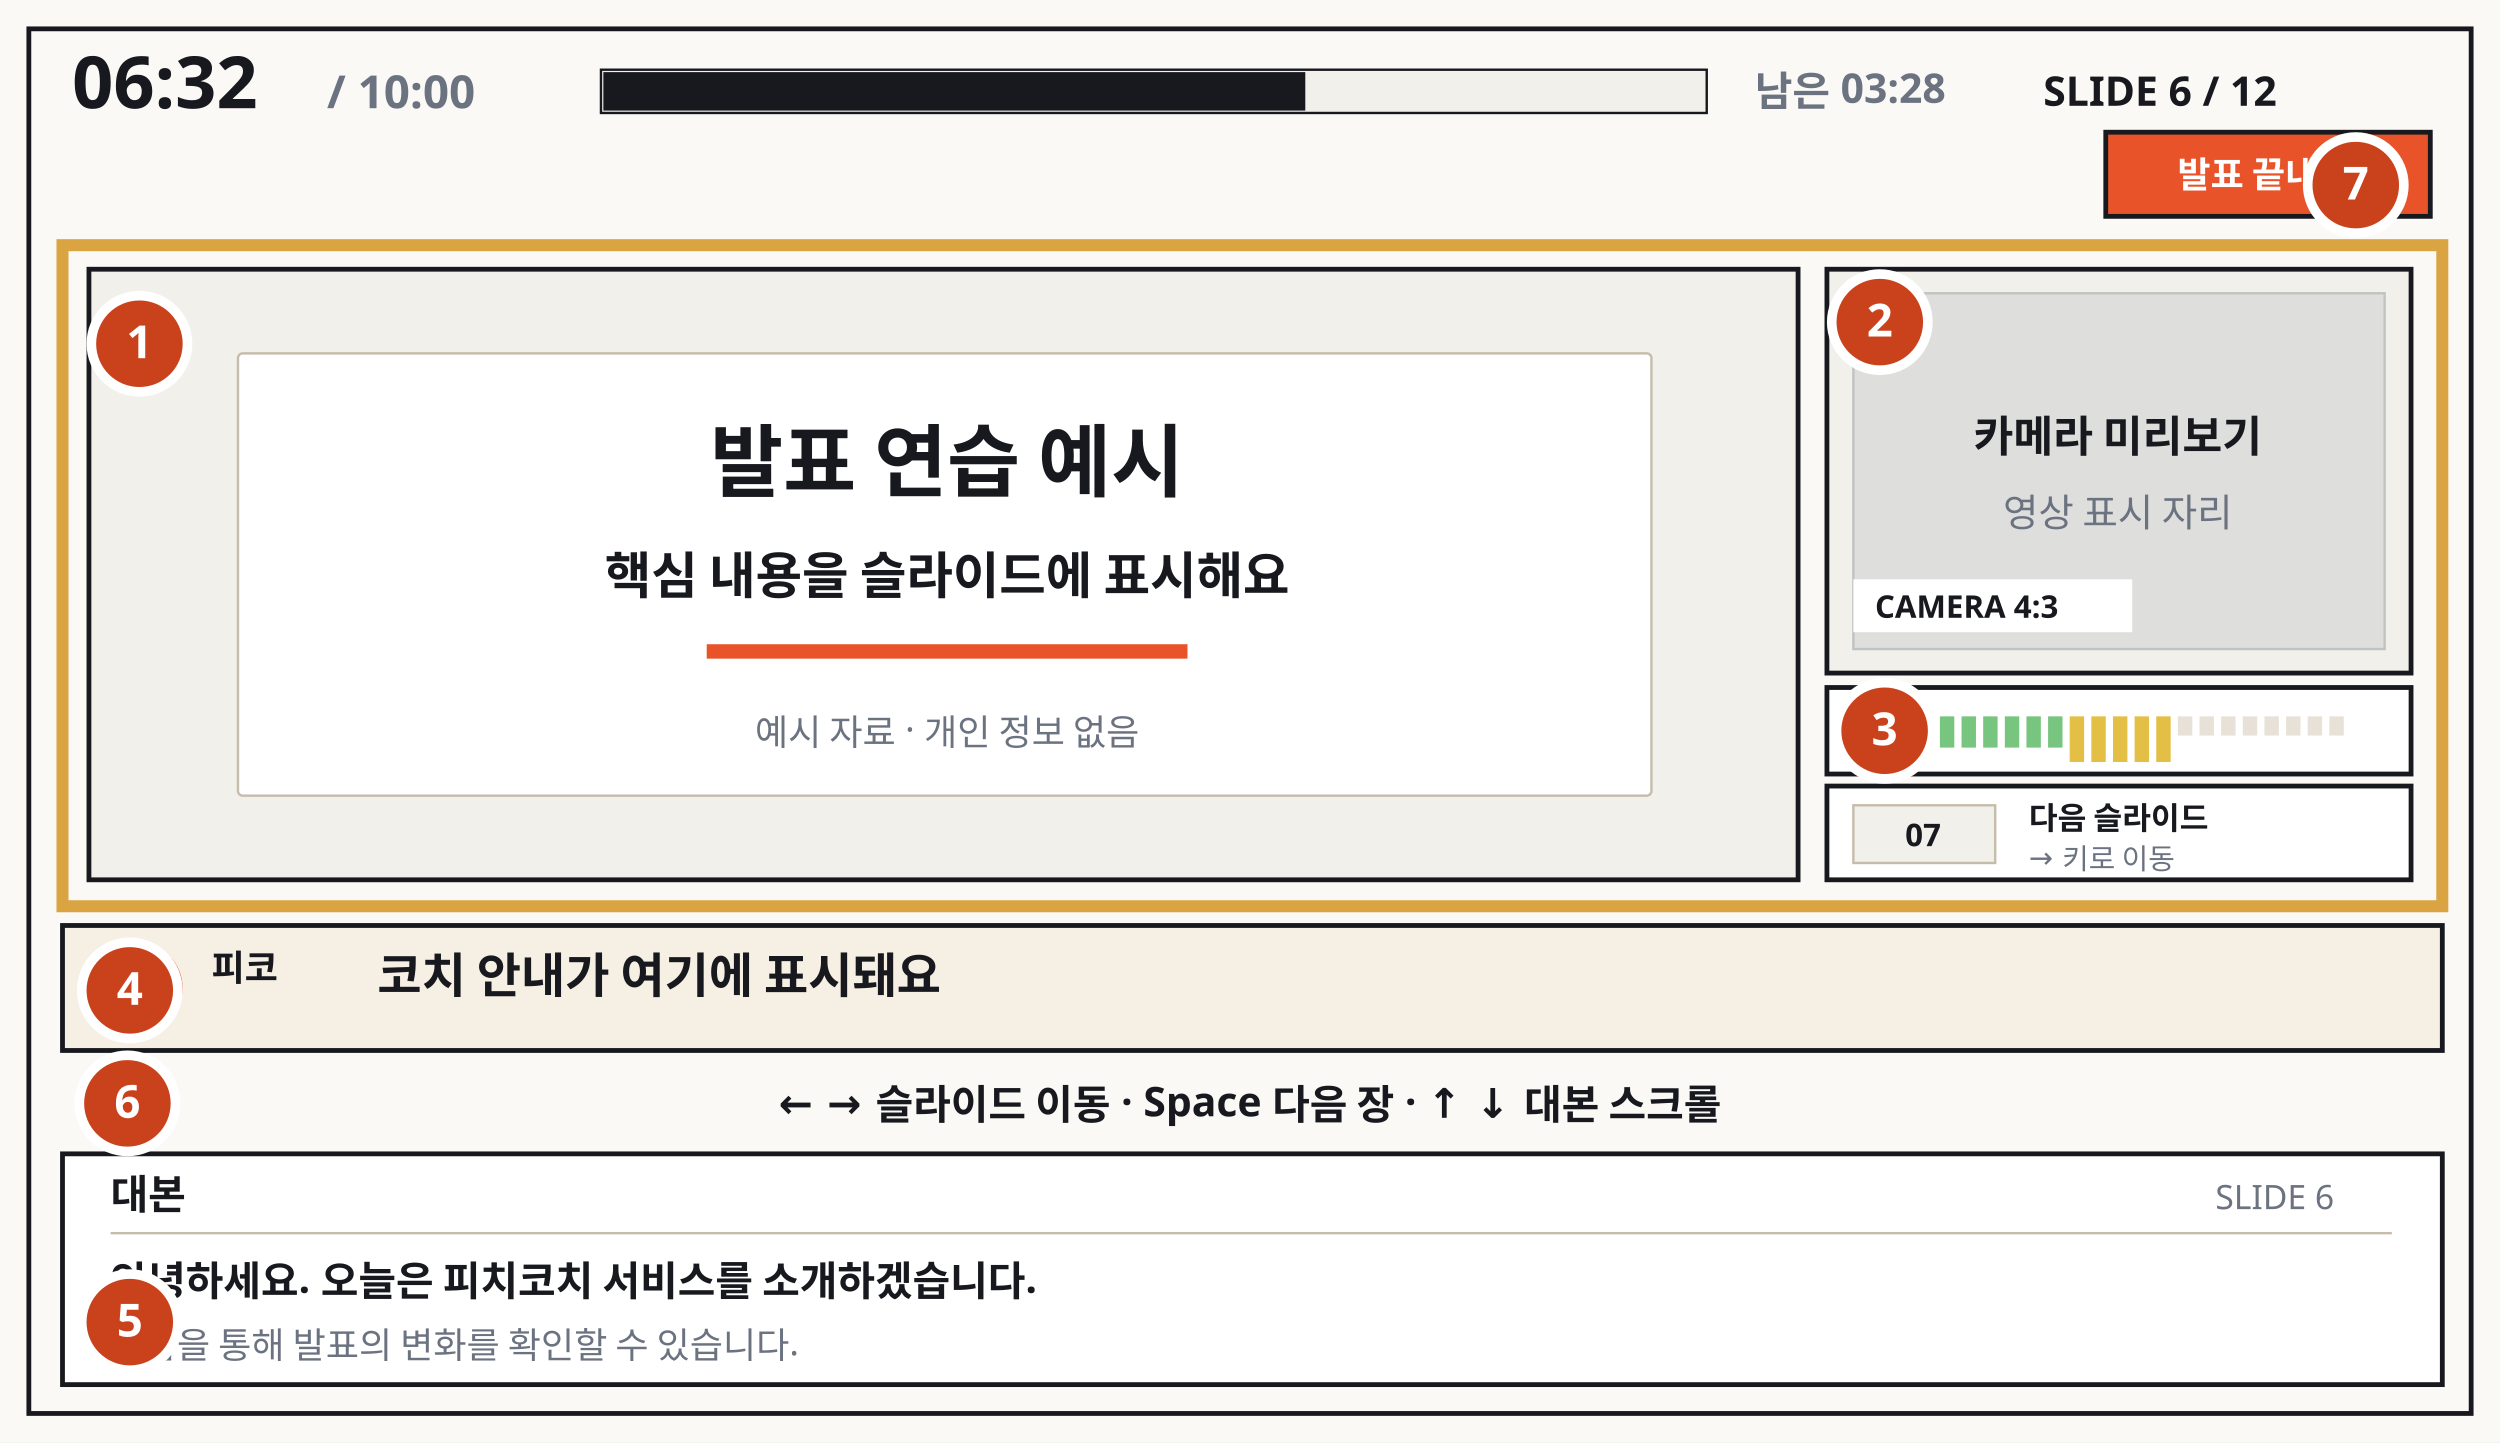
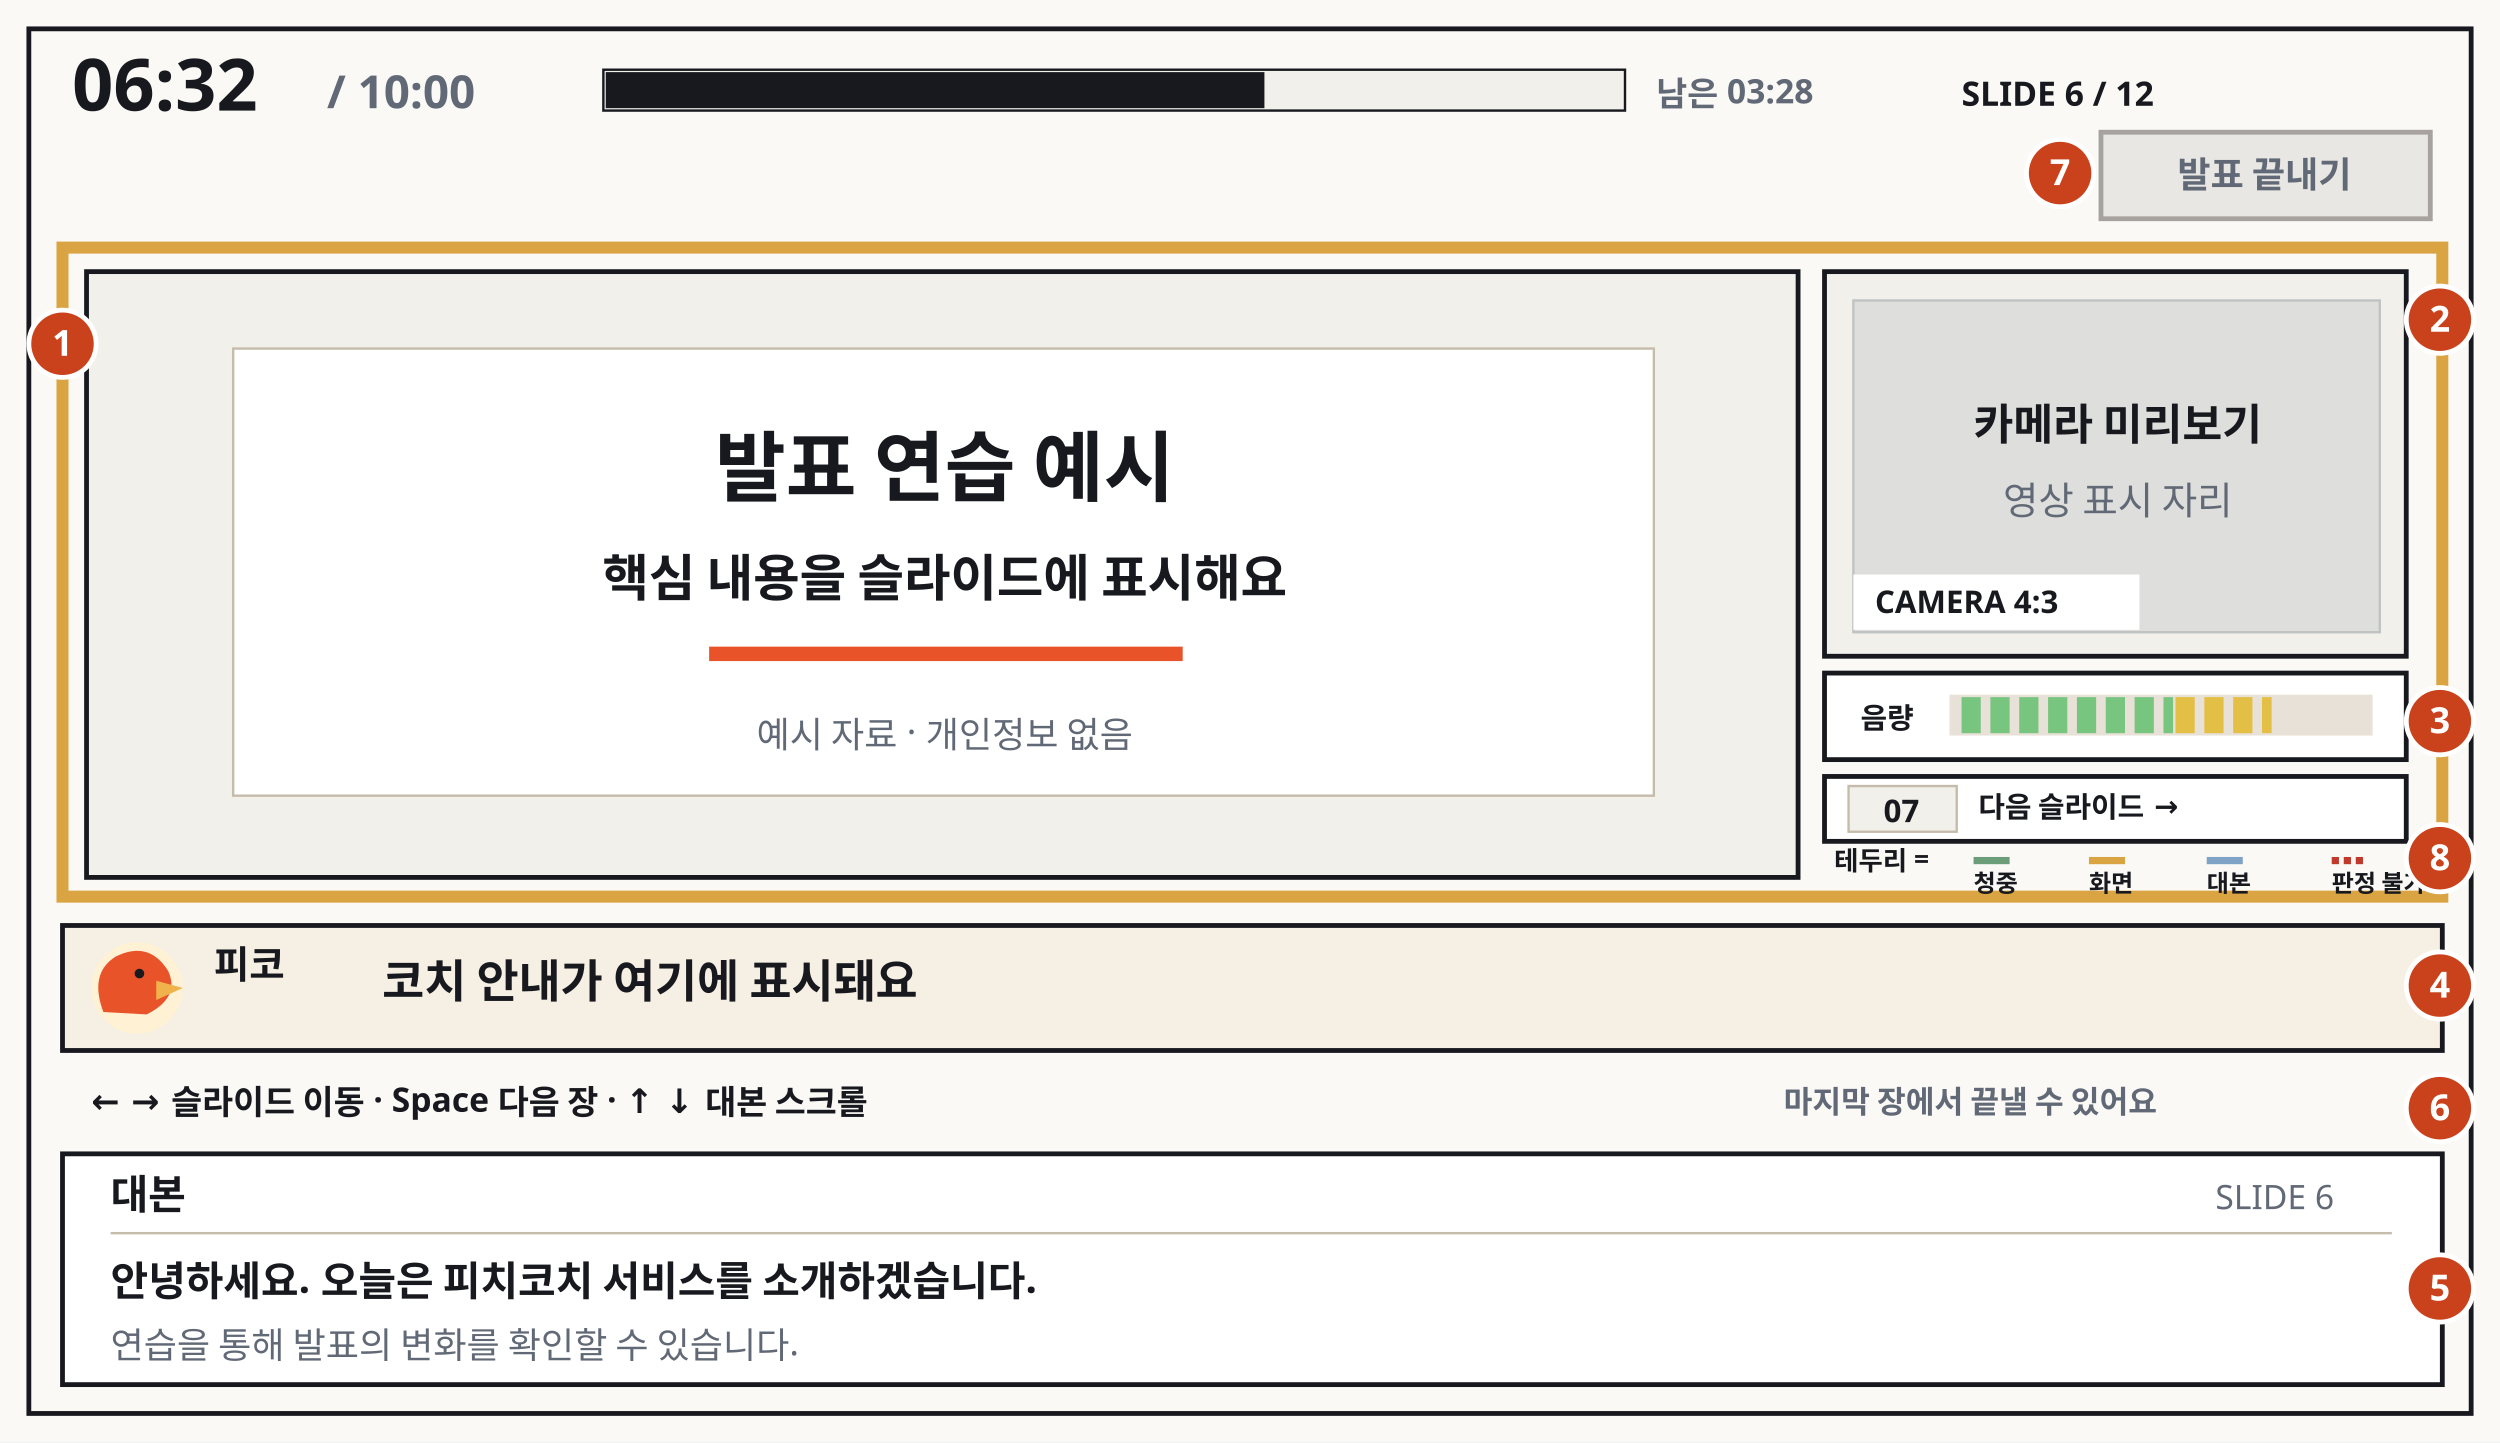
<svg xmlns="http://www.w3.org/2000/svg" width="1040" height="600" viewBox="0 0 1040 600" role="img" aria-labelledby="stage-title stage-desc">
-   <g font-family="Pretendard, Noto Sans KR, sans-serif">
-     <rect x="0" y="0" width="1040" height="600" rx="0" fill="#faf9f6" stroke="none" stroke-width="2" />
+   <g font-family="Pretendard, Noto Sans KR, Malgun Gothic, sans-serif">
+     <rect x="0" y="0" width="1040" height="600" rx="0" fill="#faf9f6" stroke="none" stroke-width="1" />
    <rect x="12" y="12" width="1016" height="576" rx="0" fill="#faf9f6" stroke="#17191e" stroke-width="2" />
-     <text x="30" y="45" font-size="30" fill="#17191e" font-weight="800" text-anchor="start">06:32</text>
-     <text x="136" y="45" font-size="19" fill="#6b7280" font-weight="600" text-anchor="start">/ 10:00</text>
-     <rect x="250" y="29" width="460" height="18" rx="0" fill="#f1f0eb" stroke="#17191e" stroke-width="1" />
-     <rect x="251" y="30" width="292" height="16" rx="0" fill="#17191e" stroke="none" stroke-width="2" />
-     <text x="730" y="44" font-size="17" fill="#6b7280" font-weight="600" text-anchor="start">남은 03:28</text>
-     <text x="850" y="44" font-size="17" fill="#17191e" font-weight="700" text-anchor="start">SLIDE 6 / 12</text>
-     <rect x="876" y="55" width="135" height="35" rx="0" fill="#e8532a" stroke="#17191e" stroke-width="2" />
-     <text x="942" y="78" font-size="15" fill="#fff" font-weight="700" text-anchor="middle">발표 끝내기</text>
-     <rect x="26" y="102" width="990" height="275" rx="0" fill="none" stroke="#d9a441" stroke-width="5" />
-     <rect x="37" y="112" width="711" height="254" rx="0" fill="#f1f0eb" stroke="#17191e" stroke-width="2" />
-     <rect x="99" y="147" width="588" height="184" rx="2" fill="#ffffff" stroke="#c6bcac" stroke-width="1" />
-     <text x="394" y="204" font-size="33" fill="#17191e" font-weight="800" text-anchor="middle">발표 연습 예시</text>
-     <text x="394" y="247" font-size="21" fill="#17191e" font-weight="600" text-anchor="middle">핵심 내용을 슬라이드에 표시해요</text>
-     <rect x="294" y="268" width="200" height="6" rx="0" fill="#e8532a" stroke="none" stroke-width="2" />
-     <text x="394" y="310" font-size="15" fill="#6b7280" font-weight="500" text-anchor="middle">예시 자료 · 개인 정보 없음</text>
-     <rect x="760" y="112" width="243" height="168" rx="0" fill="#f1f0eb" stroke="#17191e" stroke-width="2" />
-     <rect x="771" y="122" width="221" height="148" rx="0" fill="#dedfdc" stroke="#bfc3c2" stroke-width="1" />
-     <text x="881" y="188" font-size="18" fill="#17191e" font-weight="700" text-anchor="middle">카메라 미리보기</text>
-     <text x="881" y="219" font-size="16" fill="#6b7280" font-weight="500" text-anchor="middle">영상 표시 자리</text>
-     <rect x="771" y="241" width="116" height="22" rx="0" fill="#ffffff" stroke="none" stroke-width="2" />
-     <text x="780" y="257" font-size="13" fill="#17191e" font-weight="700" text-anchor="start">CAMERA 4:3</text>
-     <rect x="760" y="286" width="243" height="36" rx="0" fill="#ffffff" stroke="#17191e" stroke-width="2" />
-     <rect x="780" y="298" width="6" height="13" rx="0" fill="#78c57f" stroke="none" stroke-width="0" />
-     <rect x="789" y="298" width="6" height="13" rx="0" fill="#78c57f" stroke="none" stroke-width="0" />
-     <rect x="798" y="298" width="6" height="13" rx="0" fill="#78c57f" stroke="none" stroke-width="0" />
-     <rect x="807" y="298" width="6" height="13" rx="0" fill="#78c57f" stroke="none" stroke-width="0" />
-     <rect x="816" y="298" width="6" height="13" rx="0" fill="#78c57f" stroke="none" stroke-width="0" />
-     <rect x="825" y="298" width="6" height="13" rx="0" fill="#78c57f" stroke="none" stroke-width="0" />
-     <rect x="834" y="298" width="6" height="13" rx="0" fill="#78c57f" stroke="none" stroke-width="0" />
-     <rect x="843" y="298" width="6" height="13" rx="0" fill="#78c57f" stroke="none" stroke-width="0" />
-     <rect x="852" y="298" width="6" height="13" rx="0" fill="#78c57f" stroke="none" stroke-width="0" />
-     <rect x="861" y="298" width="6" height="19" rx="0" fill="#e4bf45" stroke="none" stroke-width="0" />
-     <rect x="870" y="298" width="6" height="19" rx="0" fill="#e4bf45" stroke="none" stroke-width="0" />
-     <rect x="879" y="298" width="6" height="19" rx="0" fill="#e4bf45" stroke="none" stroke-width="0" />
-     <rect x="888" y="298" width="6" height="19" rx="0" fill="#e4bf45" stroke="none" stroke-width="0" />
-     <rect x="897" y="298" width="6" height="19" rx="0" fill="#e4bf45" stroke="none" stroke-width="0" />
-     <rect x="906" y="298" width="6" height="8" rx="0" fill="#e8e1d7" stroke="none" stroke-width="0" />
-     <rect x="915" y="298" width="6" height="8" rx="0" fill="#e8e1d7" stroke="none" stroke-width="0" />
-     <rect x="924" y="298" width="6" height="8" rx="0" fill="#e8e1d7" stroke="none" stroke-width="0" />
-     <rect x="933" y="298" width="6" height="8" rx="0" fill="#e8e1d7" stroke="none" stroke-width="0" />
-     <rect x="942" y="298" width="6" height="8" rx="0" fill="#e8e1d7" stroke="none" stroke-width="0" />
-     <rect x="951" y="298" width="6" height="8" rx="0" fill="#e8e1d7" stroke="none" stroke-width="0" />
-     <rect x="960" y="298" width="6" height="8" rx="0" fill="#e8e1d7" stroke="none" stroke-width="0" />
-     <rect x="969" y="298" width="6" height="8" rx="0" fill="#e8e1d7" stroke="none" stroke-width="0" />
-     <rect x="760" y="327" width="243" height="39" rx="0" fill="#ffffff" stroke="#17191e" stroke-width="2" />
-     <rect x="771" y="335" width="59" height="24" rx="0" fill="#f1f0eb" stroke="#c6bcac" stroke-width="1" />
-     <text x="800" y="352" font-size="13" fill="#17191e" font-weight="700" text-anchor="middle">07</text>
-     <text x="844" y="345" font-size="13" fill="#17191e" font-weight="700" text-anchor="start">다음 슬라이드</text>
-     <text x="844" y="361" font-size="12" fill="#6b7280" font-weight="500" text-anchor="start">→ 키로 이동</text>
+     <text x="30" y="46" font-size="30" fill="#17191e" font-weight="800" text-anchor="start">06:32</text>
+     <text x="136" y="45" font-size="19" fill="#626976" font-weight="600" text-anchor="start">/ 10:00</text>
+     <rect x="251" y="29" width="425" height="17" rx="0" fill="#f1f0eb" stroke="#17191e" stroke-width="1" />
+     <rect x="252" y="30" width="274" height="15" rx="0" fill="#17191e" stroke="none" stroke-width="1" />
+     <text x="689" y="44" font-size="14" fill="#626976" font-weight="600" text-anchor="start">남은 03:28</text>
+     <text x="816" y="44" font-size="14" fill="#17191e" font-weight="800" text-anchor="start">SLIDE 6 / 12</text>
+     <rect x="874" y="55" width="137" height="36" rx="0" fill="#e9e7e3" stroke="#a8a29e" stroke-width="2" />
+     <text x="942" y="78" font-size="15" fill="#626976" font-weight="700" text-anchor="middle">발표 끝내기</text>
+     <rect x="26" y="103" width="990" height="270" rx="0" fill="none" stroke="#d9a441" stroke-width="5" />
+     <rect x="36" y="113" width="712" height="252" rx="0" fill="#f1f0eb" stroke="#17191e" stroke-width="2" />
+     <rect x="97" y="145" width="591" height="186" rx="0" fill="#fff" stroke="#c6bcac" stroke-width="1" />
+     <text x="393" y="206" font-size="32" fill="#17191e" font-weight="800" text-anchor="middle">발표 연습 예시</text>
+     <text x="393" y="248" font-size="21" fill="#17191e" font-weight="600" text-anchor="middle">핵심 내용을 슬라이드에 표시해요</text>
+     <rect x="295" y="269" width="197" height="6" rx="0" fill="#e8532a" stroke="none" stroke-width="1" />
+     <text x="393" y="311" font-size="15" fill="#626976" font-weight="500" text-anchor="middle">예시 자료 · 개인정보 없음</text>
+     <rect x="759" y="113" width="242" height="160" rx="0" fill="#f1f0eb" stroke="#17191e" stroke-width="2" />
+     <rect x="771" y="125" width="219" height="138" rx="0" fill="#dedfdc" stroke="#bfc3c2" stroke-width="1" />
+     <text x="881" y="183" font-size="18" fill="#17191e" font-weight="700" text-anchor="middle">카메라 미리보기</text>
+     <text x="881" y="214" font-size="16" fill="#626976" font-weight="500" text-anchor="middle">영상 표시 자리</text>
+     <rect x="771" y="239" width="119" height="23" rx="0" fill="#fff" stroke="none" stroke-width="1" />
+     <text x="780" y="255" font-size="13" fill="#17191e" font-weight="700" text-anchor="start">CAMERA 4:3</text>
+     <rect x="759" y="280" width="242" height="36" rx="0" fill="#fff" stroke="#17191e" stroke-width="2" />
+     <text x="774" y="303" font-size="12" fill="#17191e" font-weight="600" text-anchor="start">음량</text>
+     <rect x="811" y="289" width="176" height="17" rx="0" fill="#e8e1d7" stroke="none" stroke-width="1" />
+     <line x1="816" y1="297.5" x2="904" y2="297.5" stroke="#78c57f" stroke-width="15" stroke-dasharray="8 4" />
+     <line x1="905" y1="297.5" x2="945" y2="297.5" stroke="#e4bf45" stroke-width="15" stroke-dasharray="8 4" />
+     <rect x="759" y="323" width="242" height="27" rx="0" fill="#fff" stroke="#17191e" stroke-width="2" />
+     <rect x="769" y="327" width="45" height="19" rx="0" fill="#f1f0eb" stroke="#c6bcac" stroke-width="1" />
+     <text x="791" y="342" font-size="13" fill="#17191e" font-weight="800" text-anchor="middle">07</text>
+     <text x="823" y="340" font-size="12" fill="#17191e" font-weight="700" text-anchor="start">다음 슬라이드  →</text>
+     <text x="763" y="362" font-size="11" fill="#17191e" font-weight="700" text-anchor="start">테두리 =</text>
+     <line x1="821" y1="358" x2="836" y2="358" stroke="#6b9e78" stroke-width="3" />
+     <text x="821" y="371" font-size="10" fill="#17191e" font-weight="600" text-anchor="start">청중</text>
+     <line x1="869" y1="358" x2="884" y2="358" stroke="#d9a441" stroke-width="3" />
+     <text x="869" y="371" font-size="10" fill="#17191e" font-weight="600" text-anchor="start">화면</text>
+     <line x1="918" y1="358" x2="933" y2="358" stroke="#7fa3c7" stroke-width="3" />
+     <text x="918" y="371" font-size="10" fill="#17191e" font-weight="600" text-anchor="start">대본</text>
+     <line x1="970" y1="358" x2="985" y2="358" stroke="#c0392b" stroke-width="3" stroke-dasharray="3 2" />
+     <text x="970" y="371" font-size="10" fill="#17191e" font-weight="600" text-anchor="start">판정 불가</text>
    <rect x="26" y="385" width="990" height="52" rx="0" fill="#f6efe3" stroke="#17191e" stroke-width="2" />
-     <rect x="38" y="392" width="38" height="38" rx="19" fill="#e8532a" stroke="none" stroke-width="0" />
-     <text x="57" y="417" font-size="23" fill="#fff" font-weight="800" text-anchor="middle">P</text>
-     <text x="88" y="408" font-size="15" fill="#17191e" font-weight="800" text-anchor="start">피코</text>
-     <text x="157" y="413" font-size="20" fill="#17191e" font-weight="600" text-anchor="start">코치 안내가 여기에 표시돼요</text>
-     <rect x="26" y="445" width="990" height="29" rx="0" fill="#faf9f6" stroke="none" stroke-width="2" />
-     <text x="520" y="465" font-size="17" fill="#17191e" font-weight="600" text-anchor="middle">← → 슬라이드 이동 · Space 다음 장 · ↑ ↓ 대본 스크롤</text>
-     <rect x="26" y="480" width="990" height="96" rx="0" fill="#ffffff" stroke="#17191e" stroke-width="2" />
+     <circle cx="57" cy="411" r="19" fill="#fff1d4" stroke="none" stroke-width="0" />
+     <path d="M43 421 Q37 405 48 398 Q62 391 70 404 Q75 415 61 422 Z" fill="#e8532a" />
+     <circle cx="58" cy="405" r="2" fill="#17191e" stroke="none" stroke-width="0" />
+     <path d="M65 408 L76 411 L65 416" fill="#f0b34b" />
+     <text x="89" y="407" font-size="16" fill="#17191e" font-weight="800" text-anchor="start">피코</text>
+     <text x="159" y="415" font-size="19" fill="#17191e" font-weight="600" text-anchor="start">코치 안내가 여기에 표시돼요</text>
+     <rect x="26" y="445" width="990" height="28" rx="0" fill="#faf9f6" stroke="none" stroke-width="1" />
+     <text x="38" y="463" font-size="14" fill="#17191e" font-weight="600" text-anchor="start">← → 슬라이드 이동 · Space 다음 장 · ↑ ↓ 대본 스크롤</text>
+     <text x="742" y="463" font-size="13" fill="#626976" font-weight="600" text-anchor="start">마지막 장에서 끝낼 수 있어요</text>
+     <rect x="26" y="480" width="990" height="96" rx="0" fill="#fff" stroke="#17191e" stroke-width="2" />
    <text x="46" y="503" font-size="17" fill="#17191e" font-weight="800" text-anchor="start">대본</text>
-     <text x="971" y="503" font-size="14" fill="#6b7280" font-weight="500" text-anchor="end">SLIDE 6</text>
-     <line x1="46" y1="513" x2="995" y2="513" stroke="#c6bcac" />
+     <text x="971" y="503" font-size="14" fill="#626976" font-weight="500" text-anchor="end">SLIDE 6</text>
+     <line x1="46" y1="513" x2="995" y2="513" stroke="#c6bcac" stroke-width="1" />
    <text x="46" y="539" font-size="17" fill="#17191e" font-weight="700" text-anchor="start">안녕하세요. 오늘은 피치코치 서비스를 소개하겠습니다.</text>
-     <text x="46" y="565" font-size="15" fill="#6b7280" font-weight="500" text-anchor="start">연습을 통해 발표의 변화를 확인할 수 있습니다.</text>
-     <circle cx="58" cy="143" r="20" fill="#c9421c" stroke="#fff" stroke-width="4" />
-     <text x="58" y="149" font-size="19" fill="#fff" font-weight="800" text-anchor="middle">1</text>
-     <circle cx="782" cy="134" r="20" fill="#c9421c" stroke="#fff" stroke-width="4" />
-     <text x="782" y="140" font-size="19" fill="#fff" font-weight="800" text-anchor="middle">2</text>
-     <circle cx="784" cy="304" r="20" fill="#c9421c" stroke="#fff" stroke-width="4" />
-     <text x="784" y="310" font-size="19" fill="#fff" font-weight="800" text-anchor="middle">3</text>
-     <circle cx="54" cy="412" r="20" fill="#c9421c" stroke="#fff" stroke-width="4" />
-     <text x="54" y="418" font-size="19" fill="#fff" font-weight="800" text-anchor="middle">4</text>
-     <circle cx="54" cy="550" r="20" fill="#c9421c" stroke="#fff" stroke-width="4" />
-     <text x="54" y="556" font-size="19" fill="#fff" font-weight="800" text-anchor="middle">5</text>
-     <circle cx="53" cy="459" r="20" fill="#c9421c" stroke="#fff" stroke-width="4" />
-     <text x="53" y="465" font-size="19" fill="#fff" font-weight="800" text-anchor="middle">6</text>
-     <circle cx="980" cy="77" r="20" fill="#c9421c" stroke="#fff" stroke-width="4" />
-     <text x="980" y="83" font-size="19" fill="#fff" font-weight="800" text-anchor="middle">7</text>
+     <text x="46" y="565" font-size="15" fill="#626976" font-weight="500" text-anchor="start">연습을 통해 발표의 변화를 확인할 수 있습니다.</text>
+     <g aria-hidden="true">
+       <circle cx="26" cy="143" r="14" fill="#c9421c" stroke="#fff" stroke-width="2" />
+       <text x="26" y="148" font-size="15" fill="#fff" font-weight="800" text-anchor="middle">1</text>
+     </g>
+     <g aria-hidden="true">
+       <circle cx="1015" cy="133" r="14" fill="#c9421c" stroke="#fff" stroke-width="2" />
+       <text x="1015" y="138" font-size="15" fill="#fff" font-weight="800" text-anchor="middle">2</text>
+     </g>
+     <g aria-hidden="true">
+       <circle cx="1015" cy="300" r="14" fill="#c9421c" stroke="#fff" stroke-width="2" />
+       <text x="1015" y="305" font-size="15" fill="#fff" font-weight="800" text-anchor="middle">3</text>
+     </g>
+     <g aria-hidden="true">
+       <circle cx="1015" cy="410" r="14" fill="#c9421c" stroke="#fff" stroke-width="2" />
+       <text x="1015" y="415" font-size="15" fill="#fff" font-weight="800" text-anchor="middle">4</text>
+     </g>
+     <g aria-hidden="true">
+       <circle cx="1015" cy="536" r="14" fill="#c9421c" stroke="#fff" stroke-width="2" />
+       <text x="1015" y="541" font-size="15" fill="#fff" font-weight="800" text-anchor="middle">5</text>
+     </g>
+     <g aria-hidden="true">
+       <circle cx="1015" cy="461" r="14" fill="#c9421c" stroke="#fff" stroke-width="2" />
+       <text x="1015" y="466" font-size="15" fill="#fff" font-weight="800" text-anchor="middle">6</text>
+     </g>
+     <g aria-hidden="true">
+       <circle cx="857" cy="72" r="14" fill="#c9421c" stroke="#fff" stroke-width="2" />
+       <text x="857" y="77" font-size="15" fill="#fff" font-weight="800" text-anchor="middle">7</text>
+     </g>
+     <g aria-hidden="true">
+       <circle cx="1015" cy="357" r="14" fill="#c9421c" stroke="#fff" stroke-width="2" />
+       <text x="1015" y="362" font-size="15" fill="#fff" font-weight="800" text-anchor="middle">8</text>
+     </g>
  </g>
</svg>
